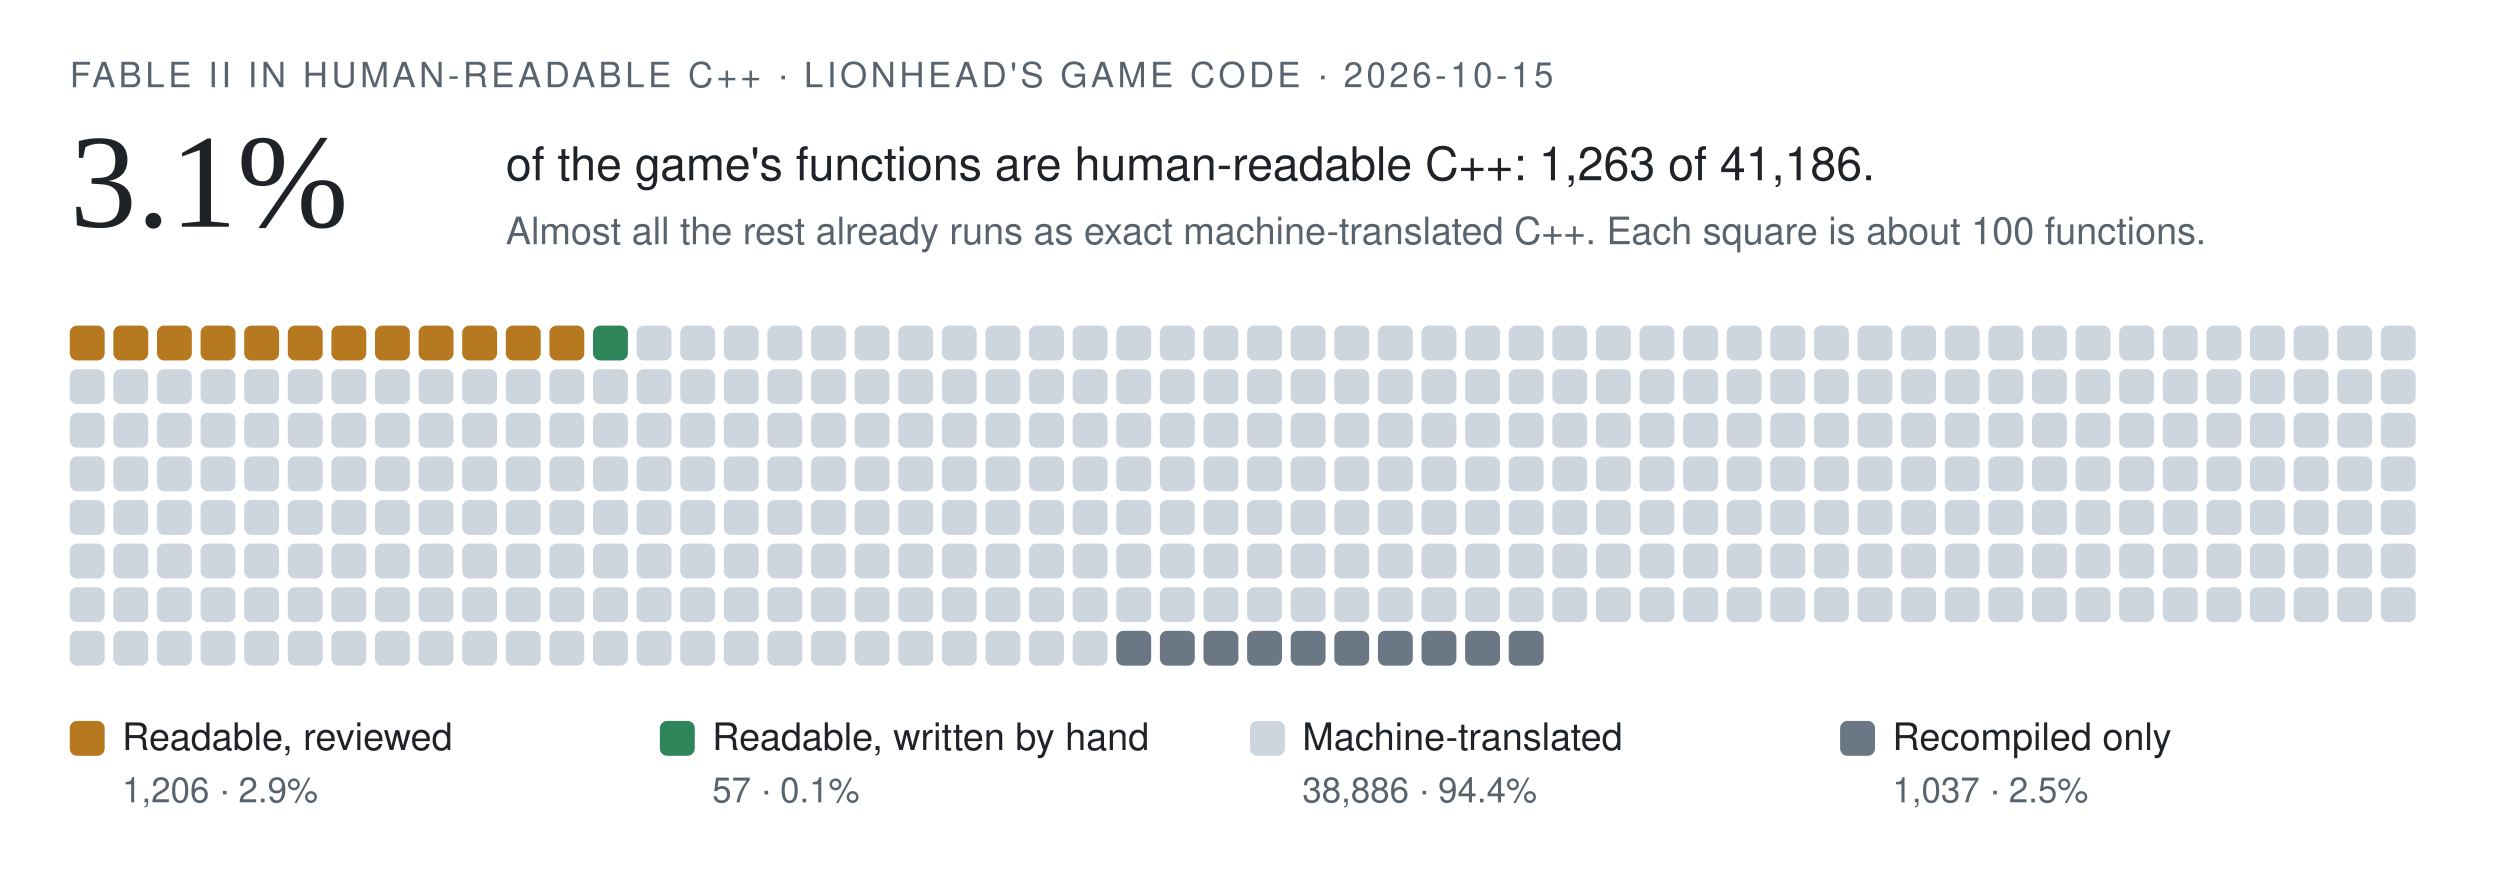
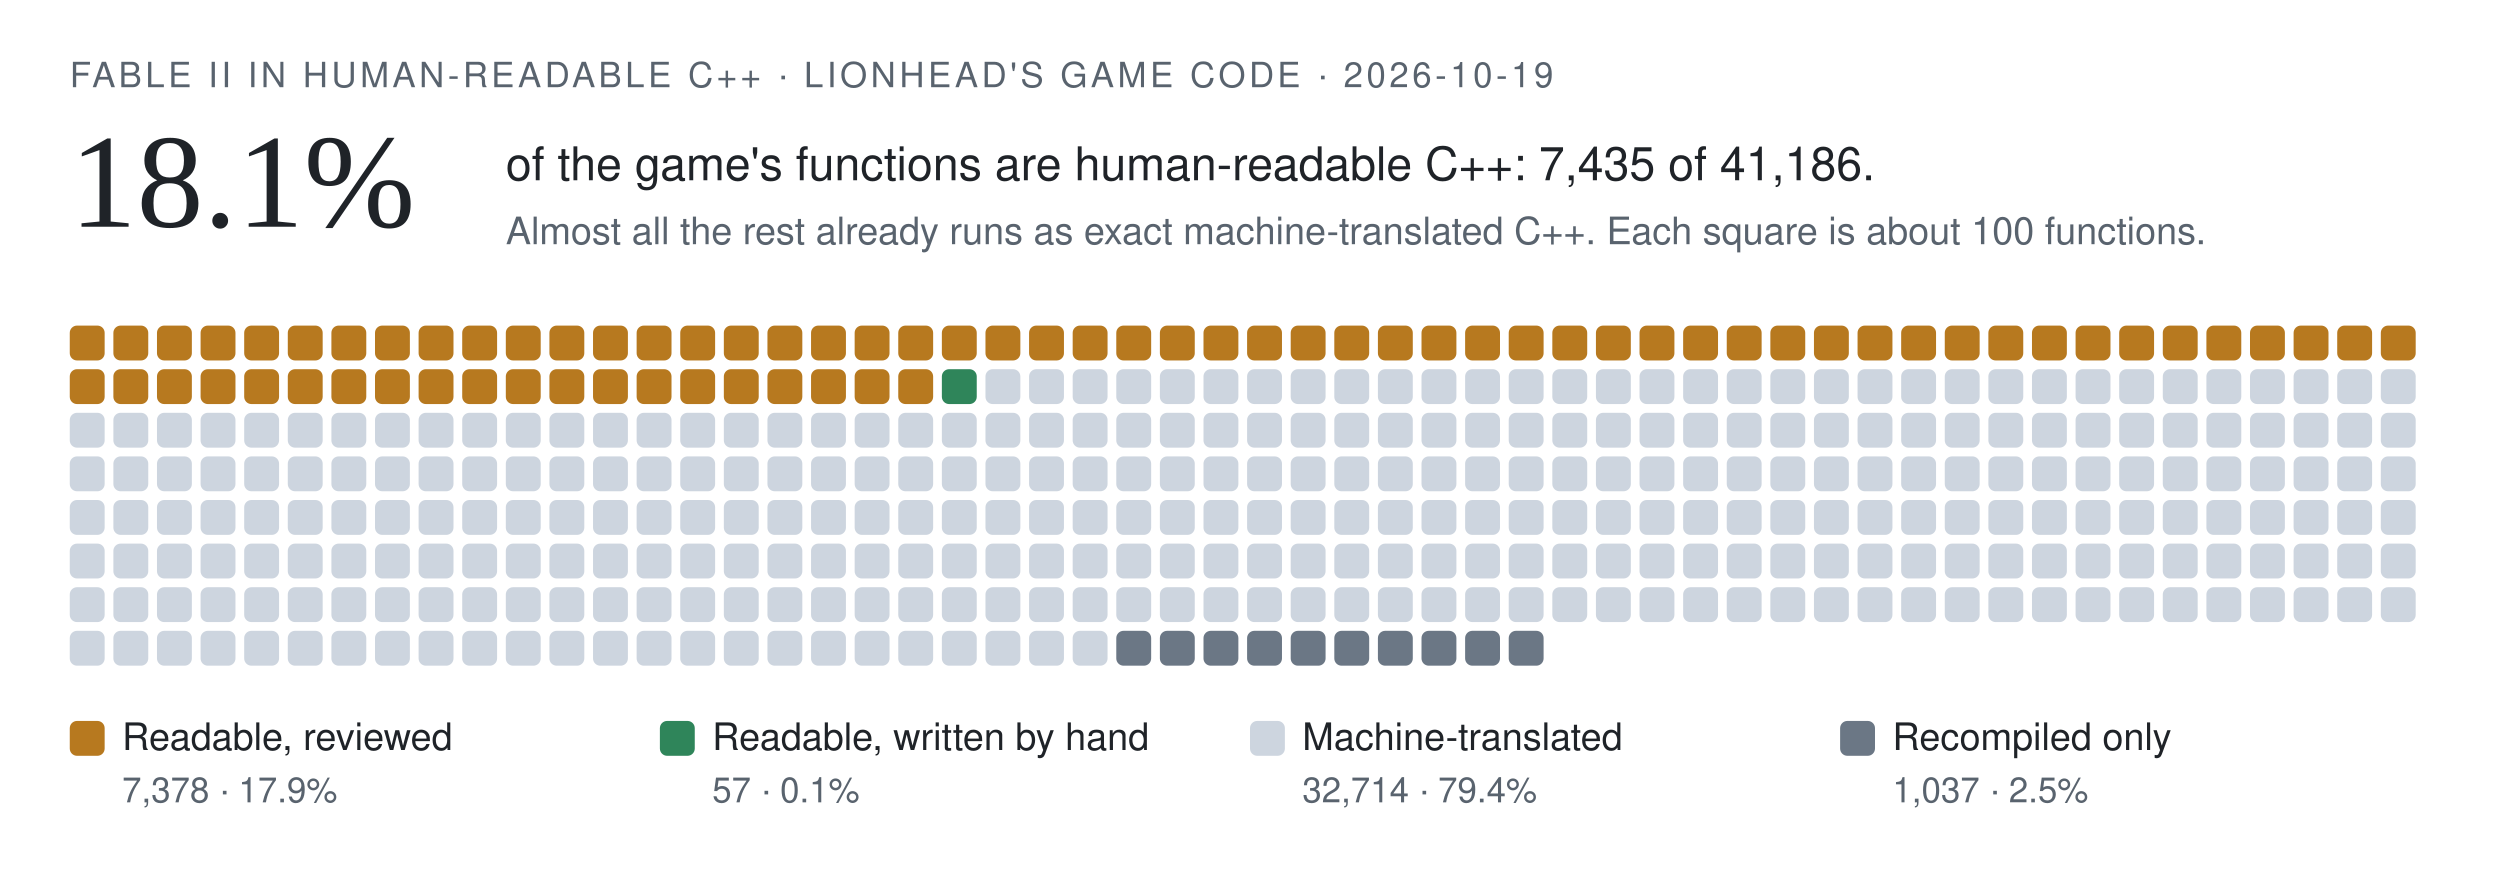
- <svg xmlns="http://www.w3.org/2000/svg" width="860" height="304" viewBox="0 0 860 304" role="img" aria-label="3.1% of Lionhead's game functions are human-readable C++ (1,263 of 41,186), as of 2026-10-15">
-   <text x="24" y="30" font-family="Segoe UI, -apple-system, BlinkMacSystemFont, Helvetica, Arial, sans-serif" font-size="12" letter-spacing="1.2" fill="#59636e">FABLE II IN HUMAN-READABLE C++ · LIONHEAD'S GAME CODE · 2026-10-15</text>
-   <text x="24" y="78" font-family="Georgia, 'Times New Roman', serif" font-size="46" fill="#1f2328">3.1%</text>
-   <text x="174" y="62" font-family="Segoe UI, -apple-system, BlinkMacSystemFont, Helvetica, Arial, sans-serif" font-size="16" fill="#1f2328">of the game's functions are human-readable C++: 1,263 of 41,186.</text>
+ <svg xmlns="http://www.w3.org/2000/svg" width="860" height="304" viewBox="0 0 860 304" role="img" aria-label="18.1% of Lionhead's game functions are human-readable C++ (7,435 of 41,186), as of 2026-10-19">
+   <text x="24" y="30" font-family="Segoe UI, -apple-system, BlinkMacSystemFont, Helvetica, Arial, sans-serif" font-size="12" letter-spacing="1.2" fill="#59636e">FABLE II IN HUMAN-READABLE C++ · LIONHEAD'S GAME CODE · 2026-10-19</text>
+   <text x="24" y="78" font-family="Georgia, 'Times New Roman', serif" font-size="46" fill="#1f2328">18.1%</text>
+   <text x="174" y="62" font-family="Segoe UI, -apple-system, BlinkMacSystemFont, Helvetica, Arial, sans-serif" font-size="16" fill="#1f2328">of the game's functions are human-readable C++: 7,435 of 41,186.</text>
  <text x="174" y="84" font-family="Segoe UI, -apple-system, BlinkMacSystemFont, Helvetica, Arial, sans-serif" font-size="13" fill="#59636e">Almost all the rest already runs as exact machine-translated C++. Each square is about 100 functions.</text>
  <rect x="24" y="112" width="12" height="12" rx="2.5" fill="#b7791f" />
  <rect x="39" y="112" width="12" height="12" rx="2.5" fill="#b7791f" />
  <rect x="54" y="112" width="12" height="12" rx="2.5" fill="#b7791f" />
  <rect x="69" y="112" width="12" height="12" rx="2.5" fill="#b7791f" />
  <rect x="84" y="112" width="12" height="12" rx="2.5" fill="#b7791f" />
  <rect x="99" y="112" width="12" height="12" rx="2.5" fill="#b7791f" />
  <rect x="114" y="112" width="12" height="12" rx="2.5" fill="#b7791f" />
  <rect x="129" y="112" width="12" height="12" rx="2.5" fill="#b7791f" />
  <rect x="144" y="112" width="12" height="12" rx="2.5" fill="#b7791f" />
  <rect x="159" y="112" width="12" height="12" rx="2.5" fill="#b7791f" />
  <rect x="174" y="112" width="12" height="12" rx="2.5" fill="#b7791f" />
  <rect x="189" y="112" width="12" height="12" rx="2.5" fill="#b7791f" />
-   <rect x="204" y="112" width="12" height="12" rx="2.5" fill="#2f855a" />
-   <rect x="219" y="112" width="12" height="12" rx="2.5" fill="#cdd5df" />
-   <rect x="234" y="112" width="12" height="12" rx="2.5" fill="#cdd5df" />
-   <rect x="249" y="112" width="12" height="12" rx="2.5" fill="#cdd5df" />
-   <rect x="264" y="112" width="12" height="12" rx="2.5" fill="#cdd5df" />
-   <rect x="279" y="112" width="12" height="12" rx="2.5" fill="#cdd5df" />
-   <rect x="294" y="112" width="12" height="12" rx="2.5" fill="#cdd5df" />
-   <rect x="309" y="112" width="12" height="12" rx="2.5" fill="#cdd5df" />
-   <rect x="324" y="112" width="12" height="12" rx="2.5" fill="#cdd5df" />
-   <rect x="339" y="112" width="12" height="12" rx="2.5" fill="#cdd5df" />
-   <rect x="354" y="112" width="12" height="12" rx="2.5" fill="#cdd5df" />
-   <rect x="369" y="112" width="12" height="12" rx="2.5" fill="#cdd5df" />
-   <rect x="384" y="112" width="12" height="12" rx="2.5" fill="#cdd5df" />
-   <rect x="399" y="112" width="12" height="12" rx="2.5" fill="#cdd5df" />
-   <rect x="414" y="112" width="12" height="12" rx="2.5" fill="#cdd5df" />
-   <rect x="429" y="112" width="12" height="12" rx="2.5" fill="#cdd5df" />
-   <rect x="444" y="112" width="12" height="12" rx="2.5" fill="#cdd5df" />
-   <rect x="459" y="112" width="12" height="12" rx="2.5" fill="#cdd5df" />
-   <rect x="474" y="112" width="12" height="12" rx="2.5" fill="#cdd5df" />
-   <rect x="489" y="112" width="12" height="12" rx="2.5" fill="#cdd5df" />
-   <rect x="504" y="112" width="12" height="12" rx="2.5" fill="#cdd5df" />
-   <rect x="519" y="112" width="12" height="12" rx="2.5" fill="#cdd5df" />
-   <rect x="534" y="112" width="12" height="12" rx="2.5" fill="#cdd5df" />
-   <rect x="549" y="112" width="12" height="12" rx="2.5" fill="#cdd5df" />
-   <rect x="564" y="112" width="12" height="12" rx="2.5" fill="#cdd5df" />
-   <rect x="579" y="112" width="12" height="12" rx="2.5" fill="#cdd5df" />
-   <rect x="594" y="112" width="12" height="12" rx="2.5" fill="#cdd5df" />
-   <rect x="609" y="112" width="12" height="12" rx="2.5" fill="#cdd5df" />
-   <rect x="624" y="112" width="12" height="12" rx="2.5" fill="#cdd5df" />
-   <rect x="639" y="112" width="12" height="12" rx="2.5" fill="#cdd5df" />
-   <rect x="654" y="112" width="12" height="12" rx="2.5" fill="#cdd5df" />
-   <rect x="669" y="112" width="12" height="12" rx="2.5" fill="#cdd5df" />
-   <rect x="684" y="112" width="12" height="12" rx="2.5" fill="#cdd5df" />
-   <rect x="699" y="112" width="12" height="12" rx="2.5" fill="#cdd5df" />
-   <rect x="714" y="112" width="12" height="12" rx="2.5" fill="#cdd5df" />
-   <rect x="729" y="112" width="12" height="12" rx="2.5" fill="#cdd5df" />
-   <rect x="744" y="112" width="12" height="12" rx="2.5" fill="#cdd5df" />
-   <rect x="759" y="112" width="12" height="12" rx="2.5" fill="#cdd5df" />
-   <rect x="774" y="112" width="12" height="12" rx="2.5" fill="#cdd5df" />
-   <rect x="789" y="112" width="12" height="12" rx="2.5" fill="#cdd5df" />
-   <rect x="804" y="112" width="12" height="12" rx="2.5" fill="#cdd5df" />
-   <rect x="819" y="112" width="12" height="12" rx="2.5" fill="#cdd5df" />
-   <rect x="24" y="127" width="12" height="12" rx="2.5" fill="#cdd5df" />
-   <rect x="39" y="127" width="12" height="12" rx="2.5" fill="#cdd5df" />
-   <rect x="54" y="127" width="12" height="12" rx="2.5" fill="#cdd5df" />
-   <rect x="69" y="127" width="12" height="12" rx="2.5" fill="#cdd5df" />
-   <rect x="84" y="127" width="12" height="12" rx="2.5" fill="#cdd5df" />
-   <rect x="99" y="127" width="12" height="12" rx="2.5" fill="#cdd5df" />
-   <rect x="114" y="127" width="12" height="12" rx="2.5" fill="#cdd5df" />
-   <rect x="129" y="127" width="12" height="12" rx="2.5" fill="#cdd5df" />
-   <rect x="144" y="127" width="12" height="12" rx="2.5" fill="#cdd5df" />
-   <rect x="159" y="127" width="12" height="12" rx="2.5" fill="#cdd5df" />
-   <rect x="174" y="127" width="12" height="12" rx="2.5" fill="#cdd5df" />
-   <rect x="189" y="127" width="12" height="12" rx="2.5" fill="#cdd5df" />
-   <rect x="204" y="127" width="12" height="12" rx="2.5" fill="#cdd5df" />
-   <rect x="219" y="127" width="12" height="12" rx="2.5" fill="#cdd5df" />
-   <rect x="234" y="127" width="12" height="12" rx="2.5" fill="#cdd5df" />
-   <rect x="249" y="127" width="12" height="12" rx="2.5" fill="#cdd5df" />
-   <rect x="264" y="127" width="12" height="12" rx="2.5" fill="#cdd5df" />
-   <rect x="279" y="127" width="12" height="12" rx="2.5" fill="#cdd5df" />
-   <rect x="294" y="127" width="12" height="12" rx="2.5" fill="#cdd5df" />
-   <rect x="309" y="127" width="12" height="12" rx="2.5" fill="#cdd5df" />
-   <rect x="324" y="127" width="12" height="12" rx="2.5" fill="#cdd5df" />
+   <rect x="204" y="112" width="12" height="12" rx="2.5" fill="#b7791f" />
+   <rect x="219" y="112" width="12" height="12" rx="2.5" fill="#b7791f" />
+   <rect x="234" y="112" width="12" height="12" rx="2.5" fill="#b7791f" />
+   <rect x="249" y="112" width="12" height="12" rx="2.5" fill="#b7791f" />
+   <rect x="264" y="112" width="12" height="12" rx="2.5" fill="#b7791f" />
+   <rect x="279" y="112" width="12" height="12" rx="2.5" fill="#b7791f" />
+   <rect x="294" y="112" width="12" height="12" rx="2.5" fill="#b7791f" />
+   <rect x="309" y="112" width="12" height="12" rx="2.5" fill="#b7791f" />
+   <rect x="324" y="112" width="12" height="12" rx="2.5" fill="#b7791f" />
+   <rect x="339" y="112" width="12" height="12" rx="2.5" fill="#b7791f" />
+   <rect x="354" y="112" width="12" height="12" rx="2.5" fill="#b7791f" />
+   <rect x="369" y="112" width="12" height="12" rx="2.5" fill="#b7791f" />
+   <rect x="384" y="112" width="12" height="12" rx="2.5" fill="#b7791f" />
+   <rect x="399" y="112" width="12" height="12" rx="2.5" fill="#b7791f" />
+   <rect x="414" y="112" width="12" height="12" rx="2.5" fill="#b7791f" />
+   <rect x="429" y="112" width="12" height="12" rx="2.5" fill="#b7791f" />
+   <rect x="444" y="112" width="12" height="12" rx="2.5" fill="#b7791f" />
+   <rect x="459" y="112" width="12" height="12" rx="2.5" fill="#b7791f" />
+   <rect x="474" y="112" width="12" height="12" rx="2.5" fill="#b7791f" />
+   <rect x="489" y="112" width="12" height="12" rx="2.5" fill="#b7791f" />
+   <rect x="504" y="112" width="12" height="12" rx="2.5" fill="#b7791f" />
+   <rect x="519" y="112" width="12" height="12" rx="2.5" fill="#b7791f" />
+   <rect x="534" y="112" width="12" height="12" rx="2.5" fill="#b7791f" />
+   <rect x="549" y="112" width="12" height="12" rx="2.5" fill="#b7791f" />
+   <rect x="564" y="112" width="12" height="12" rx="2.5" fill="#b7791f" />
+   <rect x="579" y="112" width="12" height="12" rx="2.5" fill="#b7791f" />
+   <rect x="594" y="112" width="12" height="12" rx="2.5" fill="#b7791f" />
+   <rect x="609" y="112" width="12" height="12" rx="2.5" fill="#b7791f" />
+   <rect x="624" y="112" width="12" height="12" rx="2.5" fill="#b7791f" />
+   <rect x="639" y="112" width="12" height="12" rx="2.5" fill="#b7791f" />
+   <rect x="654" y="112" width="12" height="12" rx="2.5" fill="#b7791f" />
+   <rect x="669" y="112" width="12" height="12" rx="2.5" fill="#b7791f" />
+   <rect x="684" y="112" width="12" height="12" rx="2.5" fill="#b7791f" />
+   <rect x="699" y="112" width="12" height="12" rx="2.5" fill="#b7791f" />
+   <rect x="714" y="112" width="12" height="12" rx="2.5" fill="#b7791f" />
+   <rect x="729" y="112" width="12" height="12" rx="2.5" fill="#b7791f" />
+   <rect x="744" y="112" width="12" height="12" rx="2.5" fill="#b7791f" />
+   <rect x="759" y="112" width="12" height="12" rx="2.5" fill="#b7791f" />
+   <rect x="774" y="112" width="12" height="12" rx="2.5" fill="#b7791f" />
+   <rect x="789" y="112" width="12" height="12" rx="2.5" fill="#b7791f" />
+   <rect x="804" y="112" width="12" height="12" rx="2.5" fill="#b7791f" />
+   <rect x="819" y="112" width="12" height="12" rx="2.5" fill="#b7791f" />
+   <rect x="24" y="127" width="12" height="12" rx="2.5" fill="#b7791f" />
+   <rect x="39" y="127" width="12" height="12" rx="2.5" fill="#b7791f" />
+   <rect x="54" y="127" width="12" height="12" rx="2.5" fill="#b7791f" />
+   <rect x="69" y="127" width="12" height="12" rx="2.5" fill="#b7791f" />
+   <rect x="84" y="127" width="12" height="12" rx="2.5" fill="#b7791f" />
+   <rect x="99" y="127" width="12" height="12" rx="2.5" fill="#b7791f" />
+   <rect x="114" y="127" width="12" height="12" rx="2.5" fill="#b7791f" />
+   <rect x="129" y="127" width="12" height="12" rx="2.5" fill="#b7791f" />
+   <rect x="144" y="127" width="12" height="12" rx="2.5" fill="#b7791f" />
+   <rect x="159" y="127" width="12" height="12" rx="2.5" fill="#b7791f" />
+   <rect x="174" y="127" width="12" height="12" rx="2.5" fill="#b7791f" />
+   <rect x="189" y="127" width="12" height="12" rx="2.5" fill="#b7791f" />
+   <rect x="204" y="127" width="12" height="12" rx="2.5" fill="#b7791f" />
+   <rect x="219" y="127" width="12" height="12" rx="2.5" fill="#b7791f" />
+   <rect x="234" y="127" width="12" height="12" rx="2.5" fill="#b7791f" />
+   <rect x="249" y="127" width="12" height="12" rx="2.5" fill="#b7791f" />
+   <rect x="264" y="127" width="12" height="12" rx="2.5" fill="#b7791f" />
+   <rect x="279" y="127" width="12" height="12" rx="2.5" fill="#b7791f" />
+   <rect x="294" y="127" width="12" height="12" rx="2.5" fill="#b7791f" />
+   <rect x="309" y="127" width="12" height="12" rx="2.5" fill="#b7791f" />
+   <rect x="324" y="127" width="12" height="12" rx="2.5" fill="#2f855a" />
  <rect x="339" y="127" width="12" height="12" rx="2.5" fill="#cdd5df" />
  <rect x="354" y="127" width="12" height="12" rx="2.5" fill="#cdd5df" />
  <rect x="369" y="127" width="12" height="12" rx="2.5" fill="#cdd5df" />
  <rect x="384" y="127" width="12" height="12" rx="2.5" fill="#cdd5df" />
  <rect x="399" y="127" width="12" height="12" rx="2.5" fill="#cdd5df" />
  <rect x="414" y="127" width="12" height="12" rx="2.5" fill="#cdd5df" />
  <rect x="429" y="127" width="12" height="12" rx="2.5" fill="#cdd5df" />
  <rect x="444" y="127" width="12" height="12" rx="2.5" fill="#cdd5df" />
  <rect x="459" y="127" width="12" height="12" rx="2.5" fill="#cdd5df" />
  <rect x="474" y="127" width="12" height="12" rx="2.5" fill="#cdd5df" />
  <rect x="489" y="127" width="12" height="12" rx="2.5" fill="#cdd5df" />
  <rect x="504" y="127" width="12" height="12" rx="2.5" fill="#cdd5df" />
  <rect x="519" y="127" width="12" height="12" rx="2.5" fill="#cdd5df" />
  <rect x="534" y="127" width="12" height="12" rx="2.5" fill="#cdd5df" />
  <rect x="549" y="127" width="12" height="12" rx="2.5" fill="#cdd5df" />
  <rect x="564" y="127" width="12" height="12" rx="2.5" fill="#cdd5df" />
  <rect x="579" y="127" width="12" height="12" rx="2.5" fill="#cdd5df" />
  <rect x="594" y="127" width="12" height="12" rx="2.5" fill="#cdd5df" />
  <rect x="609" y="127" width="12" height="12" rx="2.5" fill="#cdd5df" />
  <rect x="624" y="127" width="12" height="12" rx="2.5" fill="#cdd5df" />
  <rect x="639" y="127" width="12" height="12" rx="2.5" fill="#cdd5df" />
  <rect x="654" y="127" width="12" height="12" rx="2.5" fill="#cdd5df" />
  <rect x="669" y="127" width="12" height="12" rx="2.5" fill="#cdd5df" />
  <rect x="684" y="127" width="12" height="12" rx="2.5" fill="#cdd5df" />
  <rect x="699" y="127" width="12" height="12" rx="2.5" fill="#cdd5df" />
  <rect x="714" y="127" width="12" height="12" rx="2.5" fill="#cdd5df" />
  <rect x="729" y="127" width="12" height="12" rx="2.5" fill="#cdd5df" />
  <rect x="744" y="127" width="12" height="12" rx="2.5" fill="#cdd5df" />
  <rect x="759" y="127" width="12" height="12" rx="2.5" fill="#cdd5df" />
  <rect x="774" y="127" width="12" height="12" rx="2.5" fill="#cdd5df" />
  <rect x="789" y="127" width="12" height="12" rx="2.5" fill="#cdd5df" />
  <rect x="804" y="127" width="12" height="12" rx="2.5" fill="#cdd5df" />
  <rect x="819" y="127" width="12" height="12" rx="2.5" fill="#cdd5df" />
  <rect x="24" y="142" width="12" height="12" rx="2.5" fill="#cdd5df" />
  <rect x="39" y="142" width="12" height="12" rx="2.5" fill="#cdd5df" />
  <rect x="54" y="142" width="12" height="12" rx="2.5" fill="#cdd5df" />
  <rect x="69" y="142" width="12" height="12" rx="2.5" fill="#cdd5df" />
  <rect x="84" y="142" width="12" height="12" rx="2.5" fill="#cdd5df" />
  <rect x="99" y="142" width="12" height="12" rx="2.5" fill="#cdd5df" />
  <rect x="114" y="142" width="12" height="12" rx="2.5" fill="#cdd5df" />
  <rect x="129" y="142" width="12" height="12" rx="2.5" fill="#cdd5df" />
  <rect x="144" y="142" width="12" height="12" rx="2.5" fill="#cdd5df" />
  <rect x="159" y="142" width="12" height="12" rx="2.5" fill="#cdd5df" />
  <rect x="174" y="142" width="12" height="12" rx="2.5" fill="#cdd5df" />
  <rect x="189" y="142" width="12" height="12" rx="2.5" fill="#cdd5df" />
  <rect x="204" y="142" width="12" height="12" rx="2.5" fill="#cdd5df" />
  <rect x="219" y="142" width="12" height="12" rx="2.5" fill="#cdd5df" />
  <rect x="234" y="142" width="12" height="12" rx="2.5" fill="#cdd5df" />
  <rect x="249" y="142" width="12" height="12" rx="2.5" fill="#cdd5df" />
  <rect x="264" y="142" width="12" height="12" rx="2.5" fill="#cdd5df" />
  <rect x="279" y="142" width="12" height="12" rx="2.5" fill="#cdd5df" />
  <rect x="294" y="142" width="12" height="12" rx="2.5" fill="#cdd5df" />
  <rect x="309" y="142" width="12" height="12" rx="2.5" fill="#cdd5df" />
  <rect x="324" y="142" width="12" height="12" rx="2.5" fill="#cdd5df" />
  <rect x="339" y="142" width="12" height="12" rx="2.5" fill="#cdd5df" />
  <rect x="354" y="142" width="12" height="12" rx="2.5" fill="#cdd5df" />
  <rect x="369" y="142" width="12" height="12" rx="2.5" fill="#cdd5df" />
  <rect x="384" y="142" width="12" height="12" rx="2.5" fill="#cdd5df" />
  <rect x="399" y="142" width="12" height="12" rx="2.5" fill="#cdd5df" />
  <rect x="414" y="142" width="12" height="12" rx="2.5" fill="#cdd5df" />
  <rect x="429" y="142" width="12" height="12" rx="2.5" fill="#cdd5df" />
  <rect x="444" y="142" width="12" height="12" rx="2.5" fill="#cdd5df" />
  <rect x="459" y="142" width="12" height="12" rx="2.5" fill="#cdd5df" />
  <rect x="474" y="142" width="12" height="12" rx="2.5" fill="#cdd5df" />
  <rect x="489" y="142" width="12" height="12" rx="2.5" fill="#cdd5df" />
  <rect x="504" y="142" width="12" height="12" rx="2.5" fill="#cdd5df" />
  <rect x="519" y="142" width="12" height="12" rx="2.5" fill="#cdd5df" />
  <rect x="534" y="142" width="12" height="12" rx="2.5" fill="#cdd5df" />
  <rect x="549" y="142" width="12" height="12" rx="2.5" fill="#cdd5df" />
  <rect x="564" y="142" width="12" height="12" rx="2.5" fill="#cdd5df" />
  <rect x="579" y="142" width="12" height="12" rx="2.5" fill="#cdd5df" />
  <rect x="594" y="142" width="12" height="12" rx="2.5" fill="#cdd5df" />
  <rect x="609" y="142" width="12" height="12" rx="2.5" fill="#cdd5df" />
  <rect x="624" y="142" width="12" height="12" rx="2.5" fill="#cdd5df" />
  <rect x="639" y="142" width="12" height="12" rx="2.5" fill="#cdd5df" />
  <rect x="654" y="142" width="12" height="12" rx="2.5" fill="#cdd5df" />
  <rect x="669" y="142" width="12" height="12" rx="2.5" fill="#cdd5df" />
  <rect x="684" y="142" width="12" height="12" rx="2.5" fill="#cdd5df" />
  <rect x="699" y="142" width="12" height="12" rx="2.5" fill="#cdd5df" />
  <rect x="714" y="142" width="12" height="12" rx="2.5" fill="#cdd5df" />
  <rect x="729" y="142" width="12" height="12" rx="2.5" fill="#cdd5df" />
  <rect x="744" y="142" width="12" height="12" rx="2.5" fill="#cdd5df" />
  <rect x="759" y="142" width="12" height="12" rx="2.5" fill="#cdd5df" />
  <rect x="774" y="142" width="12" height="12" rx="2.5" fill="#cdd5df" />
  <rect x="789" y="142" width="12" height="12" rx="2.5" fill="#cdd5df" />
  <rect x="804" y="142" width="12" height="12" rx="2.5" fill="#cdd5df" />
  <rect x="819" y="142" width="12" height="12" rx="2.5" fill="#cdd5df" />
  <rect x="24" y="157" width="12" height="12" rx="2.5" fill="#cdd5df" />
  <rect x="39" y="157" width="12" height="12" rx="2.5" fill="#cdd5df" />
  <rect x="54" y="157" width="12" height="12" rx="2.5" fill="#cdd5df" />
  <rect x="69" y="157" width="12" height="12" rx="2.5" fill="#cdd5df" />
  <rect x="84" y="157" width="12" height="12" rx="2.5" fill="#cdd5df" />
  <rect x="99" y="157" width="12" height="12" rx="2.5" fill="#cdd5df" />
  <rect x="114" y="157" width="12" height="12" rx="2.5" fill="#cdd5df" />
  <rect x="129" y="157" width="12" height="12" rx="2.5" fill="#cdd5df" />
  <rect x="144" y="157" width="12" height="12" rx="2.5" fill="#cdd5df" />
  <rect x="159" y="157" width="12" height="12" rx="2.5" fill="#cdd5df" />
  <rect x="174" y="157" width="12" height="12" rx="2.5" fill="#cdd5df" />
  <rect x="189" y="157" width="12" height="12" rx="2.5" fill="#cdd5df" />
  <rect x="204" y="157" width="12" height="12" rx="2.5" fill="#cdd5df" />
  <rect x="219" y="157" width="12" height="12" rx="2.5" fill="#cdd5df" />
  <rect x="234" y="157" width="12" height="12" rx="2.5" fill="#cdd5df" />
  <rect x="249" y="157" width="12" height="12" rx="2.5" fill="#cdd5df" />
  <rect x="264" y="157" width="12" height="12" rx="2.5" fill="#cdd5df" />
  <rect x="279" y="157" width="12" height="12" rx="2.5" fill="#cdd5df" />
  <rect x="294" y="157" width="12" height="12" rx="2.5" fill="#cdd5df" />
  <rect x="309" y="157" width="12" height="12" rx="2.5" fill="#cdd5df" />
  <rect x="324" y="157" width="12" height="12" rx="2.5" fill="#cdd5df" />
  <rect x="339" y="157" width="12" height="12" rx="2.5" fill="#cdd5df" />
  <rect x="354" y="157" width="12" height="12" rx="2.5" fill="#cdd5df" />
  <rect x="369" y="157" width="12" height="12" rx="2.5" fill="#cdd5df" />
  <rect x="384" y="157" width="12" height="12" rx="2.5" fill="#cdd5df" />
  <rect x="399" y="157" width="12" height="12" rx="2.5" fill="#cdd5df" />
  <rect x="414" y="157" width="12" height="12" rx="2.5" fill="#cdd5df" />
  <rect x="429" y="157" width="12" height="12" rx="2.5" fill="#cdd5df" />
  <rect x="444" y="157" width="12" height="12" rx="2.5" fill="#cdd5df" />
  <rect x="459" y="157" width="12" height="12" rx="2.5" fill="#cdd5df" />
  <rect x="474" y="157" width="12" height="12" rx="2.5" fill="#cdd5df" />
  <rect x="489" y="157" width="12" height="12" rx="2.5" fill="#cdd5df" />
  <rect x="504" y="157" width="12" height="12" rx="2.5" fill="#cdd5df" />
  <rect x="519" y="157" width="12" height="12" rx="2.5" fill="#cdd5df" />
  <rect x="534" y="157" width="12" height="12" rx="2.5" fill="#cdd5df" />
  <rect x="549" y="157" width="12" height="12" rx="2.5" fill="#cdd5df" />
  <rect x="564" y="157" width="12" height="12" rx="2.5" fill="#cdd5df" />
  <rect x="579" y="157" width="12" height="12" rx="2.5" fill="#cdd5df" />
  <rect x="594" y="157" width="12" height="12" rx="2.5" fill="#cdd5df" />
  <rect x="609" y="157" width="12" height="12" rx="2.5" fill="#cdd5df" />
  <rect x="624" y="157" width="12" height="12" rx="2.5" fill="#cdd5df" />
  <rect x="639" y="157" width="12" height="12" rx="2.5" fill="#cdd5df" />
  <rect x="654" y="157" width="12" height="12" rx="2.5" fill="#cdd5df" />
  <rect x="669" y="157" width="12" height="12" rx="2.5" fill="#cdd5df" />
  <rect x="684" y="157" width="12" height="12" rx="2.5" fill="#cdd5df" />
  <rect x="699" y="157" width="12" height="12" rx="2.5" fill="#cdd5df" />
  <rect x="714" y="157" width="12" height="12" rx="2.5" fill="#cdd5df" />
  <rect x="729" y="157" width="12" height="12" rx="2.5" fill="#cdd5df" />
  <rect x="744" y="157" width="12" height="12" rx="2.5" fill="#cdd5df" />
  <rect x="759" y="157" width="12" height="12" rx="2.5" fill="#cdd5df" />
  <rect x="774" y="157" width="12" height="12" rx="2.5" fill="#cdd5df" />
  <rect x="789" y="157" width="12" height="12" rx="2.5" fill="#cdd5df" />
  <rect x="804" y="157" width="12" height="12" rx="2.5" fill="#cdd5df" />
  <rect x="819" y="157" width="12" height="12" rx="2.5" fill="#cdd5df" />
  <rect x="24" y="172" width="12" height="12" rx="2.5" fill="#cdd5df" />
  <rect x="39" y="172" width="12" height="12" rx="2.5" fill="#cdd5df" />
  <rect x="54" y="172" width="12" height="12" rx="2.5" fill="#cdd5df" />
  <rect x="69" y="172" width="12" height="12" rx="2.5" fill="#cdd5df" />
  <rect x="84" y="172" width="12" height="12" rx="2.5" fill="#cdd5df" />
  <rect x="99" y="172" width="12" height="12" rx="2.5" fill="#cdd5df" />
  <rect x="114" y="172" width="12" height="12" rx="2.5" fill="#cdd5df" />
  <rect x="129" y="172" width="12" height="12" rx="2.5" fill="#cdd5df" />
  <rect x="144" y="172" width="12" height="12" rx="2.5" fill="#cdd5df" />
  <rect x="159" y="172" width="12" height="12" rx="2.5" fill="#cdd5df" />
  <rect x="174" y="172" width="12" height="12" rx="2.5" fill="#cdd5df" />
  <rect x="189" y="172" width="12" height="12" rx="2.5" fill="#cdd5df" />
  <rect x="204" y="172" width="12" height="12" rx="2.5" fill="#cdd5df" />
  <rect x="219" y="172" width="12" height="12" rx="2.5" fill="#cdd5df" />
  <rect x="234" y="172" width="12" height="12" rx="2.5" fill="#cdd5df" />
  <rect x="249" y="172" width="12" height="12" rx="2.5" fill="#cdd5df" />
  <rect x="264" y="172" width="12" height="12" rx="2.5" fill="#cdd5df" />
  <rect x="279" y="172" width="12" height="12" rx="2.5" fill="#cdd5df" />
  <rect x="294" y="172" width="12" height="12" rx="2.5" fill="#cdd5df" />
  <rect x="309" y="172" width="12" height="12" rx="2.5" fill="#cdd5df" />
  <rect x="324" y="172" width="12" height="12" rx="2.5" fill="#cdd5df" />
  <rect x="339" y="172" width="12" height="12" rx="2.5" fill="#cdd5df" />
  <rect x="354" y="172" width="12" height="12" rx="2.5" fill="#cdd5df" />
  <rect x="369" y="172" width="12" height="12" rx="2.5" fill="#cdd5df" />
  <rect x="384" y="172" width="12" height="12" rx="2.5" fill="#cdd5df" />
  <rect x="399" y="172" width="12" height="12" rx="2.5" fill="#cdd5df" />
  <rect x="414" y="172" width="12" height="12" rx="2.5" fill="#cdd5df" />
  <rect x="429" y="172" width="12" height="12" rx="2.5" fill="#cdd5df" />
  <rect x="444" y="172" width="12" height="12" rx="2.5" fill="#cdd5df" />
  <rect x="459" y="172" width="12" height="12" rx="2.5" fill="#cdd5df" />
  <rect x="474" y="172" width="12" height="12" rx="2.5" fill="#cdd5df" />
  <rect x="489" y="172" width="12" height="12" rx="2.5" fill="#cdd5df" />
  <rect x="504" y="172" width="12" height="12" rx="2.5" fill="#cdd5df" />
  <rect x="519" y="172" width="12" height="12" rx="2.5" fill="#cdd5df" />
  <rect x="534" y="172" width="12" height="12" rx="2.5" fill="#cdd5df" />
  <rect x="549" y="172" width="12" height="12" rx="2.5" fill="#cdd5df" />
  <rect x="564" y="172" width="12" height="12" rx="2.5" fill="#cdd5df" />
  <rect x="579" y="172" width="12" height="12" rx="2.5" fill="#cdd5df" />
  <rect x="594" y="172" width="12" height="12" rx="2.5" fill="#cdd5df" />
  <rect x="609" y="172" width="12" height="12" rx="2.5" fill="#cdd5df" />
  <rect x="624" y="172" width="12" height="12" rx="2.5" fill="#cdd5df" />
  <rect x="639" y="172" width="12" height="12" rx="2.5" fill="#cdd5df" />
  <rect x="654" y="172" width="12" height="12" rx="2.5" fill="#cdd5df" />
  <rect x="669" y="172" width="12" height="12" rx="2.5" fill="#cdd5df" />
  <rect x="684" y="172" width="12" height="12" rx="2.5" fill="#cdd5df" />
  <rect x="699" y="172" width="12" height="12" rx="2.5" fill="#cdd5df" />
  <rect x="714" y="172" width="12" height="12" rx="2.5" fill="#cdd5df" />
  <rect x="729" y="172" width="12" height="12" rx="2.5" fill="#cdd5df" />
  <rect x="744" y="172" width="12" height="12" rx="2.5" fill="#cdd5df" />
  <rect x="759" y="172" width="12" height="12" rx="2.5" fill="#cdd5df" />
  <rect x="774" y="172" width="12" height="12" rx="2.5" fill="#cdd5df" />
  <rect x="789" y="172" width="12" height="12" rx="2.5" fill="#cdd5df" />
  <rect x="804" y="172" width="12" height="12" rx="2.5" fill="#cdd5df" />
  <rect x="819" y="172" width="12" height="12" rx="2.5" fill="#cdd5df" />
  <rect x="24" y="187" width="12" height="12" rx="2.5" fill="#cdd5df" />
  <rect x="39" y="187" width="12" height="12" rx="2.5" fill="#cdd5df" />
  <rect x="54" y="187" width="12" height="12" rx="2.5" fill="#cdd5df" />
  <rect x="69" y="187" width="12" height="12" rx="2.5" fill="#cdd5df" />
  <rect x="84" y="187" width="12" height="12" rx="2.5" fill="#cdd5df" />
  <rect x="99" y="187" width="12" height="12" rx="2.5" fill="#cdd5df" />
  <rect x="114" y="187" width="12" height="12" rx="2.5" fill="#cdd5df" />
  <rect x="129" y="187" width="12" height="12" rx="2.5" fill="#cdd5df" />
  <rect x="144" y="187" width="12" height="12" rx="2.5" fill="#cdd5df" />
  <rect x="159" y="187" width="12" height="12" rx="2.5" fill="#cdd5df" />
  <rect x="174" y="187" width="12" height="12" rx="2.5" fill="#cdd5df" />
  <rect x="189" y="187" width="12" height="12" rx="2.5" fill="#cdd5df" />
  <rect x="204" y="187" width="12" height="12" rx="2.5" fill="#cdd5df" />
  <rect x="219" y="187" width="12" height="12" rx="2.5" fill="#cdd5df" />
  <rect x="234" y="187" width="12" height="12" rx="2.5" fill="#cdd5df" />
  <rect x="249" y="187" width="12" height="12" rx="2.5" fill="#cdd5df" />
  <rect x="264" y="187" width="12" height="12" rx="2.5" fill="#cdd5df" />
  <rect x="279" y="187" width="12" height="12" rx="2.5" fill="#cdd5df" />
  <rect x="294" y="187" width="12" height="12" rx="2.5" fill="#cdd5df" />
  <rect x="309" y="187" width="12" height="12" rx="2.5" fill="#cdd5df" />
  <rect x="324" y="187" width="12" height="12" rx="2.5" fill="#cdd5df" />
  <rect x="339" y="187" width="12" height="12" rx="2.5" fill="#cdd5df" />
  <rect x="354" y="187" width="12" height="12" rx="2.5" fill="#cdd5df" />
  <rect x="369" y="187" width="12" height="12" rx="2.5" fill="#cdd5df" />
  <rect x="384" y="187" width="12" height="12" rx="2.5" fill="#cdd5df" />
  <rect x="399" y="187" width="12" height="12" rx="2.5" fill="#cdd5df" />
  <rect x="414" y="187" width="12" height="12" rx="2.5" fill="#cdd5df" />
  <rect x="429" y="187" width="12" height="12" rx="2.5" fill="#cdd5df" />
  <rect x="444" y="187" width="12" height="12" rx="2.5" fill="#cdd5df" />
  <rect x="459" y="187" width="12" height="12" rx="2.5" fill="#cdd5df" />
  <rect x="474" y="187" width="12" height="12" rx="2.5" fill="#cdd5df" />
  <rect x="489" y="187" width="12" height="12" rx="2.5" fill="#cdd5df" />
  <rect x="504" y="187" width="12" height="12" rx="2.5" fill="#cdd5df" />
  <rect x="519" y="187" width="12" height="12" rx="2.5" fill="#cdd5df" />
  <rect x="534" y="187" width="12" height="12" rx="2.5" fill="#cdd5df" />
  <rect x="549" y="187" width="12" height="12" rx="2.5" fill="#cdd5df" />
  <rect x="564" y="187" width="12" height="12" rx="2.5" fill="#cdd5df" />
  <rect x="579" y="187" width="12" height="12" rx="2.5" fill="#cdd5df" />
  <rect x="594" y="187" width="12" height="12" rx="2.5" fill="#cdd5df" />
  <rect x="609" y="187" width="12" height="12" rx="2.5" fill="#cdd5df" />
  <rect x="624" y="187" width="12" height="12" rx="2.5" fill="#cdd5df" />
  <rect x="639" y="187" width="12" height="12" rx="2.5" fill="#cdd5df" />
  <rect x="654" y="187" width="12" height="12" rx="2.5" fill="#cdd5df" />
  <rect x="669" y="187" width="12" height="12" rx="2.5" fill="#cdd5df" />
  <rect x="684" y="187" width="12" height="12" rx="2.5" fill="#cdd5df" />
  <rect x="699" y="187" width="12" height="12" rx="2.5" fill="#cdd5df" />
  <rect x="714" y="187" width="12" height="12" rx="2.5" fill="#cdd5df" />
  <rect x="729" y="187" width="12" height="12" rx="2.5" fill="#cdd5df" />
  <rect x="744" y="187" width="12" height="12" rx="2.5" fill="#cdd5df" />
  <rect x="759" y="187" width="12" height="12" rx="2.5" fill="#cdd5df" />
  <rect x="774" y="187" width="12" height="12" rx="2.5" fill="#cdd5df" />
  <rect x="789" y="187" width="12" height="12" rx="2.5" fill="#cdd5df" />
  <rect x="804" y="187" width="12" height="12" rx="2.5" fill="#cdd5df" />
  <rect x="819" y="187" width="12" height="12" rx="2.5" fill="#cdd5df" />
  <rect x="24" y="202" width="12" height="12" rx="2.5" fill="#cdd5df" />
  <rect x="39" y="202" width="12" height="12" rx="2.5" fill="#cdd5df" />
  <rect x="54" y="202" width="12" height="12" rx="2.5" fill="#cdd5df" />
  <rect x="69" y="202" width="12" height="12" rx="2.5" fill="#cdd5df" />
  <rect x="84" y="202" width="12" height="12" rx="2.5" fill="#cdd5df" />
  <rect x="99" y="202" width="12" height="12" rx="2.5" fill="#cdd5df" />
  <rect x="114" y="202" width="12" height="12" rx="2.5" fill="#cdd5df" />
  <rect x="129" y="202" width="12" height="12" rx="2.5" fill="#cdd5df" />
  <rect x="144" y="202" width="12" height="12" rx="2.5" fill="#cdd5df" />
  <rect x="159" y="202" width="12" height="12" rx="2.5" fill="#cdd5df" />
  <rect x="174" y="202" width="12" height="12" rx="2.5" fill="#cdd5df" />
  <rect x="189" y="202" width="12" height="12" rx="2.5" fill="#cdd5df" />
  <rect x="204" y="202" width="12" height="12" rx="2.5" fill="#cdd5df" />
  <rect x="219" y="202" width="12" height="12" rx="2.5" fill="#cdd5df" />
  <rect x="234" y="202" width="12" height="12" rx="2.5" fill="#cdd5df" />
  <rect x="249" y="202" width="12" height="12" rx="2.5" fill="#cdd5df" />
  <rect x="264" y="202" width="12" height="12" rx="2.5" fill="#cdd5df" />
  <rect x="279" y="202" width="12" height="12" rx="2.5" fill="#cdd5df" />
  <rect x="294" y="202" width="12" height="12" rx="2.5" fill="#cdd5df" />
  <rect x="309" y="202" width="12" height="12" rx="2.5" fill="#cdd5df" />
  <rect x="324" y="202" width="12" height="12" rx="2.5" fill="#cdd5df" />
  <rect x="339" y="202" width="12" height="12" rx="2.5" fill="#cdd5df" />
  <rect x="354" y="202" width="12" height="12" rx="2.5" fill="#cdd5df" />
  <rect x="369" y="202" width="12" height="12" rx="2.5" fill="#cdd5df" />
  <rect x="384" y="202" width="12" height="12" rx="2.5" fill="#cdd5df" />
  <rect x="399" y="202" width="12" height="12" rx="2.5" fill="#cdd5df" />
  <rect x="414" y="202" width="12" height="12" rx="2.5" fill="#cdd5df" />
  <rect x="429" y="202" width="12" height="12" rx="2.5" fill="#cdd5df" />
  <rect x="444" y="202" width="12" height="12" rx="2.5" fill="#cdd5df" />
  <rect x="459" y="202" width="12" height="12" rx="2.5" fill="#cdd5df" />
  <rect x="474" y="202" width="12" height="12" rx="2.5" fill="#cdd5df" />
  <rect x="489" y="202" width="12" height="12" rx="2.5" fill="#cdd5df" />
  <rect x="504" y="202" width="12" height="12" rx="2.5" fill="#cdd5df" />
  <rect x="519" y="202" width="12" height="12" rx="2.5" fill="#cdd5df" />
  <rect x="534" y="202" width="12" height="12" rx="2.5" fill="#cdd5df" />
  <rect x="549" y="202" width="12" height="12" rx="2.5" fill="#cdd5df" />
  <rect x="564" y="202" width="12" height="12" rx="2.5" fill="#cdd5df" />
  <rect x="579" y="202" width="12" height="12" rx="2.5" fill="#cdd5df" />
  <rect x="594" y="202" width="12" height="12" rx="2.5" fill="#cdd5df" />
  <rect x="609" y="202" width="12" height="12" rx="2.5" fill="#cdd5df" />
  <rect x="624" y="202" width="12" height="12" rx="2.5" fill="#cdd5df" />
  <rect x="639" y="202" width="12" height="12" rx="2.5" fill="#cdd5df" />
  <rect x="654" y="202" width="12" height="12" rx="2.5" fill="#cdd5df" />
  <rect x="669" y="202" width="12" height="12" rx="2.5" fill="#cdd5df" />
  <rect x="684" y="202" width="12" height="12" rx="2.5" fill="#cdd5df" />
  <rect x="699" y="202" width="12" height="12" rx="2.5" fill="#cdd5df" />
  <rect x="714" y="202" width="12" height="12" rx="2.5" fill="#cdd5df" />
  <rect x="729" y="202" width="12" height="12" rx="2.5" fill="#cdd5df" />
  <rect x="744" y="202" width="12" height="12" rx="2.5" fill="#cdd5df" />
  <rect x="759" y="202" width="12" height="12" rx="2.5" fill="#cdd5df" />
  <rect x="774" y="202" width="12" height="12" rx="2.5" fill="#cdd5df" />
  <rect x="789" y="202" width="12" height="12" rx="2.5" fill="#cdd5df" />
  <rect x="804" y="202" width="12" height="12" rx="2.5" fill="#cdd5df" />
  <rect x="819" y="202" width="12" height="12" rx="2.5" fill="#cdd5df" />
  <rect x="24" y="217" width="12" height="12" rx="2.5" fill="#cdd5df" />
  <rect x="39" y="217" width="12" height="12" rx="2.5" fill="#cdd5df" />
  <rect x="54" y="217" width="12" height="12" rx="2.5" fill="#cdd5df" />
  <rect x="69" y="217" width="12" height="12" rx="2.5" fill="#cdd5df" />
  <rect x="84" y="217" width="12" height="12" rx="2.5" fill="#cdd5df" />
  <rect x="99" y="217" width="12" height="12" rx="2.5" fill="#cdd5df" />
  <rect x="114" y="217" width="12" height="12" rx="2.5" fill="#cdd5df" />
  <rect x="129" y="217" width="12" height="12" rx="2.5" fill="#cdd5df" />
  <rect x="144" y="217" width="12" height="12" rx="2.5" fill="#cdd5df" />
  <rect x="159" y="217" width="12" height="12" rx="2.5" fill="#cdd5df" />
  <rect x="174" y="217" width="12" height="12" rx="2.5" fill="#cdd5df" />
  <rect x="189" y="217" width="12" height="12" rx="2.5" fill="#cdd5df" />
  <rect x="204" y="217" width="12" height="12" rx="2.5" fill="#cdd5df" />
  <rect x="219" y="217" width="12" height="12" rx="2.5" fill="#cdd5df" />
  <rect x="234" y="217" width="12" height="12" rx="2.5" fill="#cdd5df" />
  <rect x="249" y="217" width="12" height="12" rx="2.5" fill="#cdd5df" />
  <rect x="264" y="217" width="12" height="12" rx="2.5" fill="#cdd5df" />
  <rect x="279" y="217" width="12" height="12" rx="2.5" fill="#cdd5df" />
  <rect x="294" y="217" width="12" height="12" rx="2.5" fill="#cdd5df" />
  <rect x="309" y="217" width="12" height="12" rx="2.5" fill="#cdd5df" />
  <rect x="324" y="217" width="12" height="12" rx="2.5" fill="#cdd5df" />
  <rect x="339" y="217" width="12" height="12" rx="2.5" fill="#cdd5df" />
  <rect x="354" y="217" width="12" height="12" rx="2.5" fill="#cdd5df" />
  <rect x="369" y="217" width="12" height="12" rx="2.5" fill="#cdd5df" />
  <rect x="384" y="217" width="12" height="12" rx="2.5" fill="#6b7785" />
  <rect x="399" y="217" width="12" height="12" rx="2.5" fill="#6b7785" />
  <rect x="414" y="217" width="12" height="12" rx="2.5" fill="#6b7785" />
  <rect x="429" y="217" width="12" height="12" rx="2.5" fill="#6b7785" />
  <rect x="444" y="217" width="12" height="12" rx="2.5" fill="#6b7785" />
  <rect x="459" y="217" width="12" height="12" rx="2.5" fill="#6b7785" />
  <rect x="474" y="217" width="12" height="12" rx="2.5" fill="#6b7785" />
  <rect x="489" y="217" width="12" height="12" rx="2.5" fill="#6b7785" />
  <rect x="504" y="217" width="12" height="12" rx="2.5" fill="#6b7785" />
  <rect x="519" y="217" width="12" height="12" rx="2.5" fill="#6b7785" />
  <rect x="24" y="248" width="12" height="12" rx="2.5" fill="#b7791f" />
  <text x="42" y="258" font-family="Segoe UI, -apple-system, BlinkMacSystemFont, Helvetica, Arial, sans-serif" font-size="13" fill="#1f2328">Readable, reviewed</text>
-   <text x="42" y="276" font-family="Segoe UI, -apple-system, BlinkMacSystemFont, Helvetica, Arial, sans-serif" font-size="12" fill="#59636e">1,206 · 2.9%</text>
+   <text x="42" y="276" font-family="Segoe UI, -apple-system, BlinkMacSystemFont, Helvetica, Arial, sans-serif" font-size="12" fill="#59636e">7,378 · 17.9%</text>
  <rect x="227" y="248" width="12" height="12" rx="2.5" fill="#2f855a" />
  <text x="245" y="258" font-family="Segoe UI, -apple-system, BlinkMacSystemFont, Helvetica, Arial, sans-serif" font-size="13" fill="#1f2328">Readable, written by hand</text>
  <text x="245" y="276" font-family="Segoe UI, -apple-system, BlinkMacSystemFont, Helvetica, Arial, sans-serif" font-size="12" fill="#59636e">57 · 0.1%</text>
  <rect x="430" y="248" width="12" height="12" rx="2.5" fill="#cdd5df" />
  <text x="448" y="258" font-family="Segoe UI, -apple-system, BlinkMacSystemFont, Helvetica, Arial, sans-serif" font-size="13" fill="#1f2328">Machine-translated</text>
-   <text x="448" y="276" font-family="Segoe UI, -apple-system, BlinkMacSystemFont, Helvetica, Arial, sans-serif" font-size="12" fill="#59636e">38,886 · 94.4%</text>
+   <text x="448" y="276" font-family="Segoe UI, -apple-system, BlinkMacSystemFont, Helvetica, Arial, sans-serif" font-size="12" fill="#59636e">32,714 · 79.4%</text>
  <rect x="633" y="248" width="12" height="12" rx="2.5" fill="#6b7785" />
  <text x="651" y="258" font-family="Segoe UI, -apple-system, BlinkMacSystemFont, Helvetica, Arial, sans-serif" font-size="13" fill="#1f2328">Recompiled only</text>
  <text x="651" y="276" font-family="Segoe UI, -apple-system, BlinkMacSystemFont, Helvetica, Arial, sans-serif" font-size="12" fill="#59636e">1,037 · 2.5%</text>
</svg>
